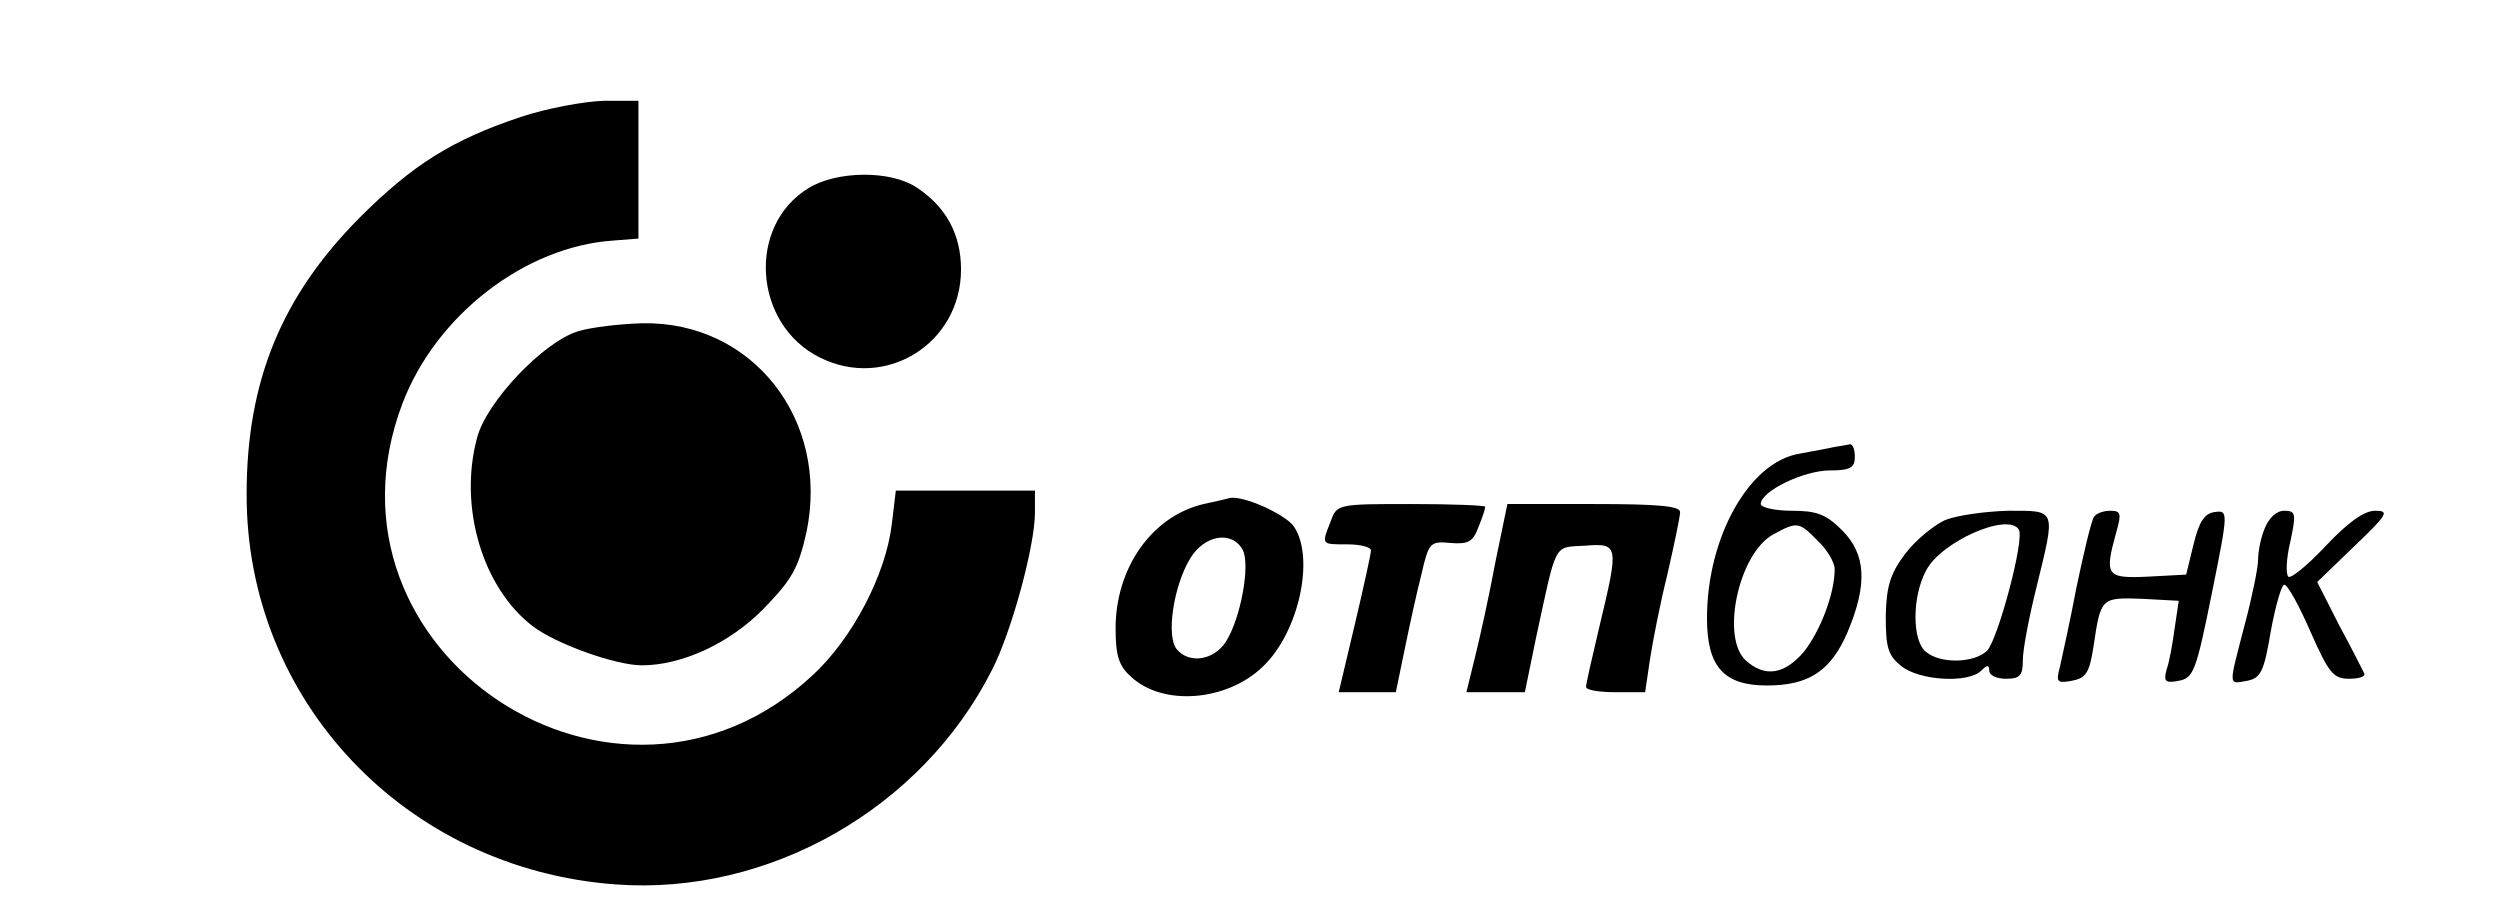
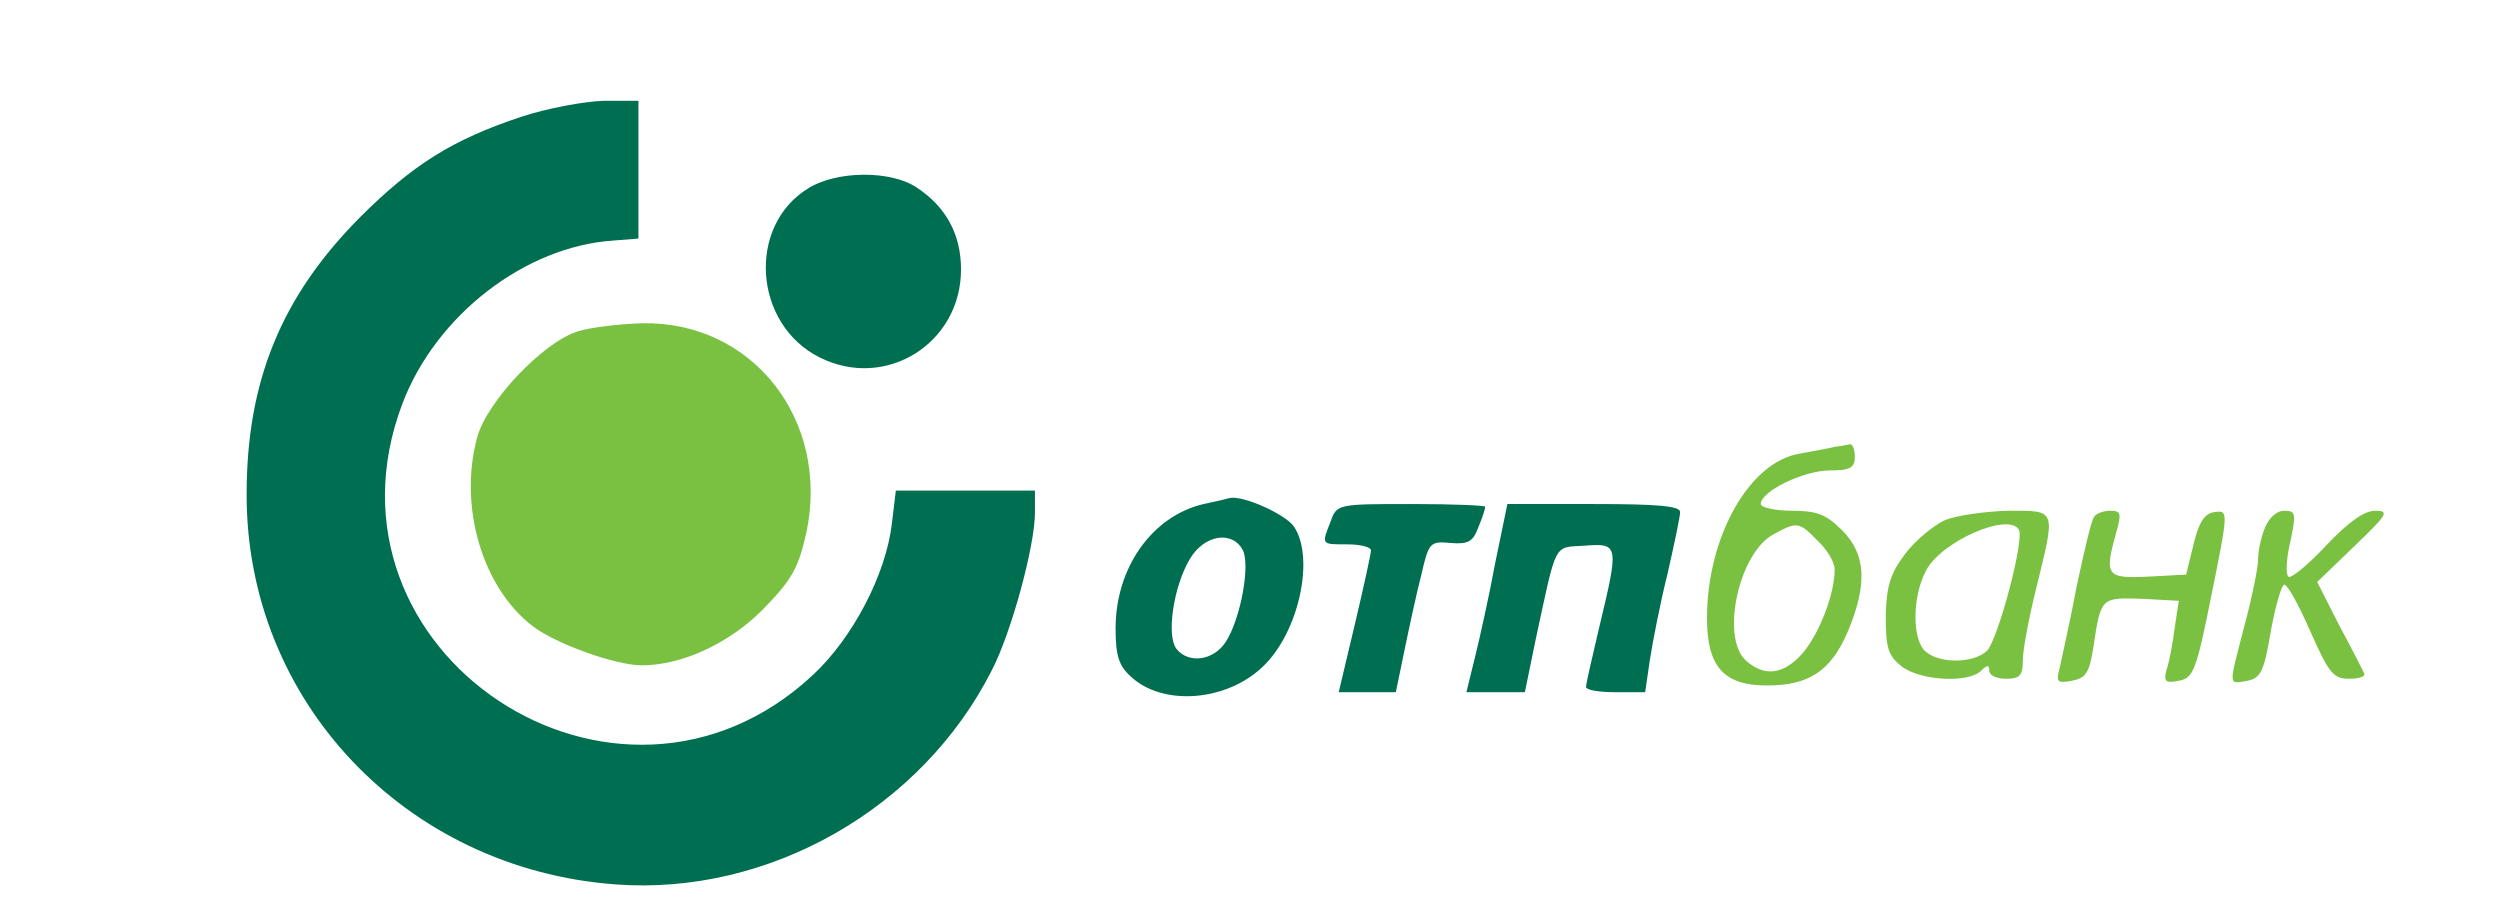
<svg xmlns="http://www.w3.org/2000/svg" version="1.0" width="372pt" height="135pt" viewBox="0 0 372 135" preserveAspectRatio="xMidYMid meet">
-   <g transform="translate(0,135) scale(0.1,-0.1)" fill="#000000" stroke="none">
+   <g transform="translate(0,135) scale(0.1,-0.1)" fill="#006f51" stroke="none">
    <path d="M775 1176 c-102 -34 -161 -71 -240 -150 -116 -117 -168 -243 -168 -411 -1 -307 236 -558 549 -581 228 -17 456 113 560 319 29 56 64 185 64 234 l0 33 -104 0 -103 0 -6 -50 c-9 -75 -58 -169 -117 -224 -291 -272 -752 33 -611 404 50 131 182 233 313 242 l38 3 0 103 0 102 -52 0 c-29 -1 -84 -11 -123 -24z" />
    <path d="M1203 1070 c-92 -56 -82 -203 17 -252 98 -49 210 21 210 131 0 52 -22 93 -66 122 -39 26 -119 25 -161 -1z" />
-     <path d="M860 857 c-52 -16 -136 -105 -150 -158 -28 -103 8 -224 83 -281 34 -26 123 -58 162 -58 60 0 131 33 181 84 43 44 52 61 64 114 35 167 -80 314 -244 311 -34 -1 -77 -6 -96 -12z" />
-     <path d="M2730 685 c-8 -2 -31 -6 -52 -10 -75 -12 -138 -124 -138 -245 0 -72 25 -100 89 -100 62 0 95 21 120 79 30 71 28 116 -8 152 -24 24 -38 29 -75 29 -25 0 -46 5 -46 10 0 19 64 50 103 50 30 0 37 4 37 20 0 11 -3 19 -7 19 -5 -1 -15 -3 -23 -4z m-25 -140 c14 -13 25 -32 25 -42 0 -37 -22 -93 -46 -123 -29 -34 -58 -38 -86 -13 -38 34 -11 160 41 188 35 19 38 19 66 -10z" />
    <path d="M1791 600 c-77 -18 -131 -95 -131 -185 0 -41 5 -56 23 -72 47 -44 142 -37 196 15 54 51 78 163 46 209 -13 18 -75 46 -95 42 -3 -1 -20 -5 -39 -9z m58 -68 c12 -22 -3 -103 -25 -137 -18 -28 -55 -33 -73 -11 -16 19 -5 94 20 135 21 35 62 42 78 13z" />
    <path d="M1980 574 c-14 -35 -14 -34 25 -34 19 0 35 -4 35 -9 0 -5 -11 -55 -24 -110 l-24 -101 43 0 42 0 13 63 c7 34 18 85 25 112 11 48 13 50 44 47 26 -2 33 2 41 24 6 14 10 27 10 30 0 2 -50 4 -110 4 -109 0 -111 0 -120 -26z" />
    <path d="M2225 513 c-9 -49 -23 -112 -30 -140 l-13 -53 43 0 44 0 16 78 c32 148 26 137 73 140 51 4 51 1 22 -120 -11 -46 -20 -86 -20 -90 0 -5 20 -8 44 -8 l44 0 7 48 c4 26 15 83 26 127 10 44 19 86 19 93 0 9 -32 12 -128 12 l-129 0 -18 -87z" />
+   </g>
+   <g transform="translate(0,135) scale(0.1,-0.1)" fill="#7ac142" stroke="none">
+     <path d="M860 857 c-52 -16 -136 -105 -150 -158 -28 -103 8 -224 83 -281 34 -26 123 -58 162 -58 60 0 131 33 181 84 43 44 52 61 64 114 35 167 -80 314 -244 311 -34 -1 -77 -6 -96 -12z" />
+     <path d="M2730 685 c-8 -2 -31 -6 -52 -10 -75 -12 -138 -124 -138 -245 0 -72 25 -100 89 -100 62 0 95 21 120 79 30 71 28 116 -8 152 -24 24 -38 29 -75 29 -25 0 -46 5 -46 10 0 19 64 50 103 50 30 0 37 4 37 20 0 11 -3 19 -7 19 -5 -1 -15 -3 -23 -4z m-25 -140 c14 -13 25 -32 25 -42 0 -37 -22 -93 -46 -123 -29 -34 -58 -38 -86 -13 -38 34 -11 160 41 188 35 19 38 19 66 -10z" />
    <path d="M2894 576 c-17 -8 -44 -30 -59 -50 -22 -29 -28 -48 -29 -92 0 -47 3 -59 23 -75 27 -22 100 -26 119 -7 9 9 12 9 12 0 0 -7 11 -12 25 -12 21 0 25 5 25 28 0 15 9 63 20 107 29 119 31 115 -42 115 -35 -1 -77 -7 -94 -14z m110 -14 c9 -14 -31 -163 -47 -180 -19 -19 -70 -20 -91 -2 -21 16 -21 82 0 121 22 43 122 87 138 61z" />
    <path d="M3116 581 c-4 -5 -15 -52 -26 -104 -10 -53 -22 -106 -25 -120 -6 -22 -4 -24 18 -20 21 4 26 12 32 50 11 74 11 74 72 72 l55 -3 -6 -40 c-3 -23 -8 -51 -12 -62 -5 -18 -2 -21 18 -17 22 4 26 15 49 129 25 124 25 125 4 122 -15 -2 -23 -15 -31 -48 l-11 -45 -56 -3 c-63 -3 -66 1 -48 66 8 28 7 32 -9 32 -10 0 -21 -4 -24 -9z" />
    <path d="M3370 564 c-6 -14 -10 -35 -10 -47 0 -12 -9 -56 -20 -97 -24 -93 -25 -88 4 -83 20 4 25 14 35 74 7 38 16 69 20 69 5 0 22 -31 39 -70 27 -61 34 -70 57 -70 15 0 25 3 23 8 -2 4 -18 36 -37 71 l-33 65 55 53 c50 48 53 53 31 53 -16 0 -40 -17 -73 -52 -27 -29 -53 -50 -56 -46 -4 4 -3 27 3 52 9 42 8 46 -9 46 -12 0 -23 -11 -29 -26z" />
  </g>
</svg>
